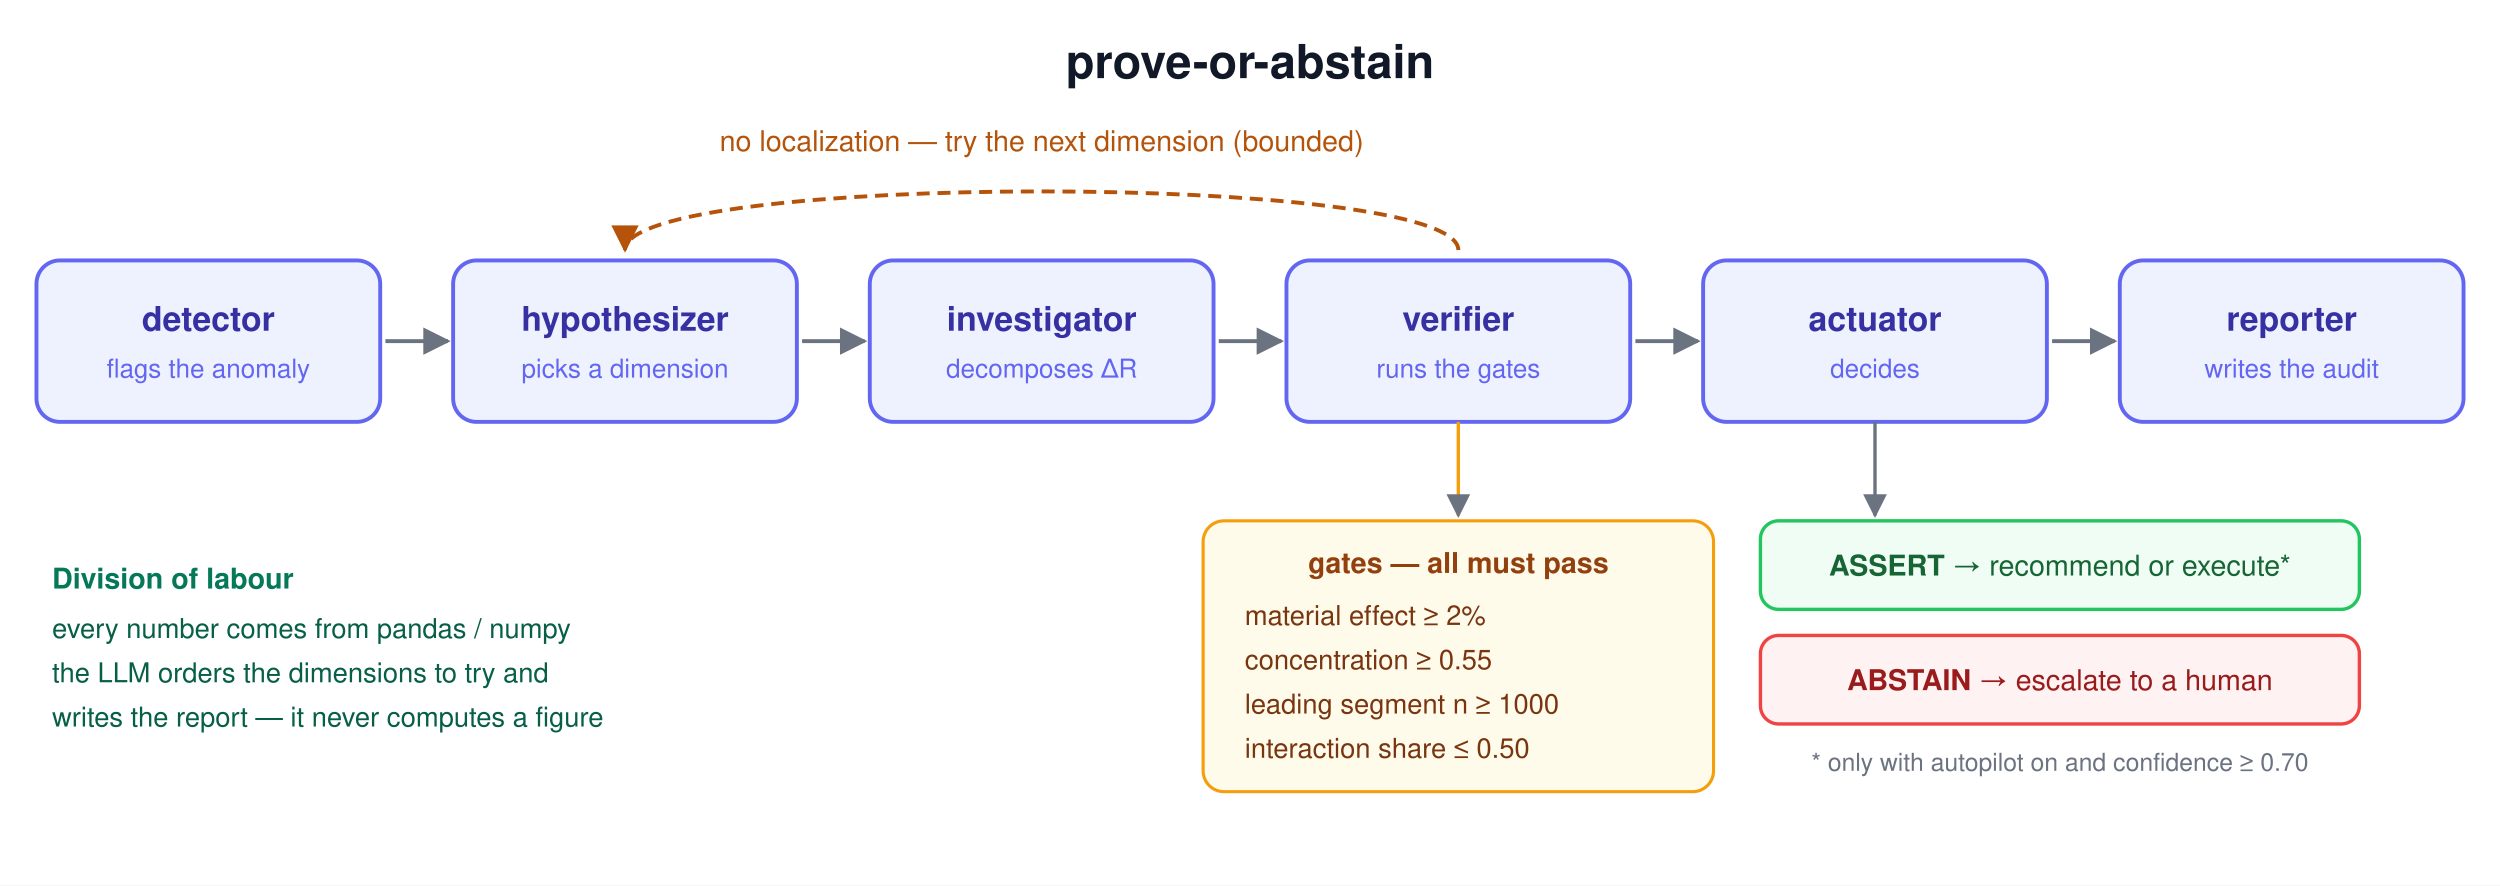
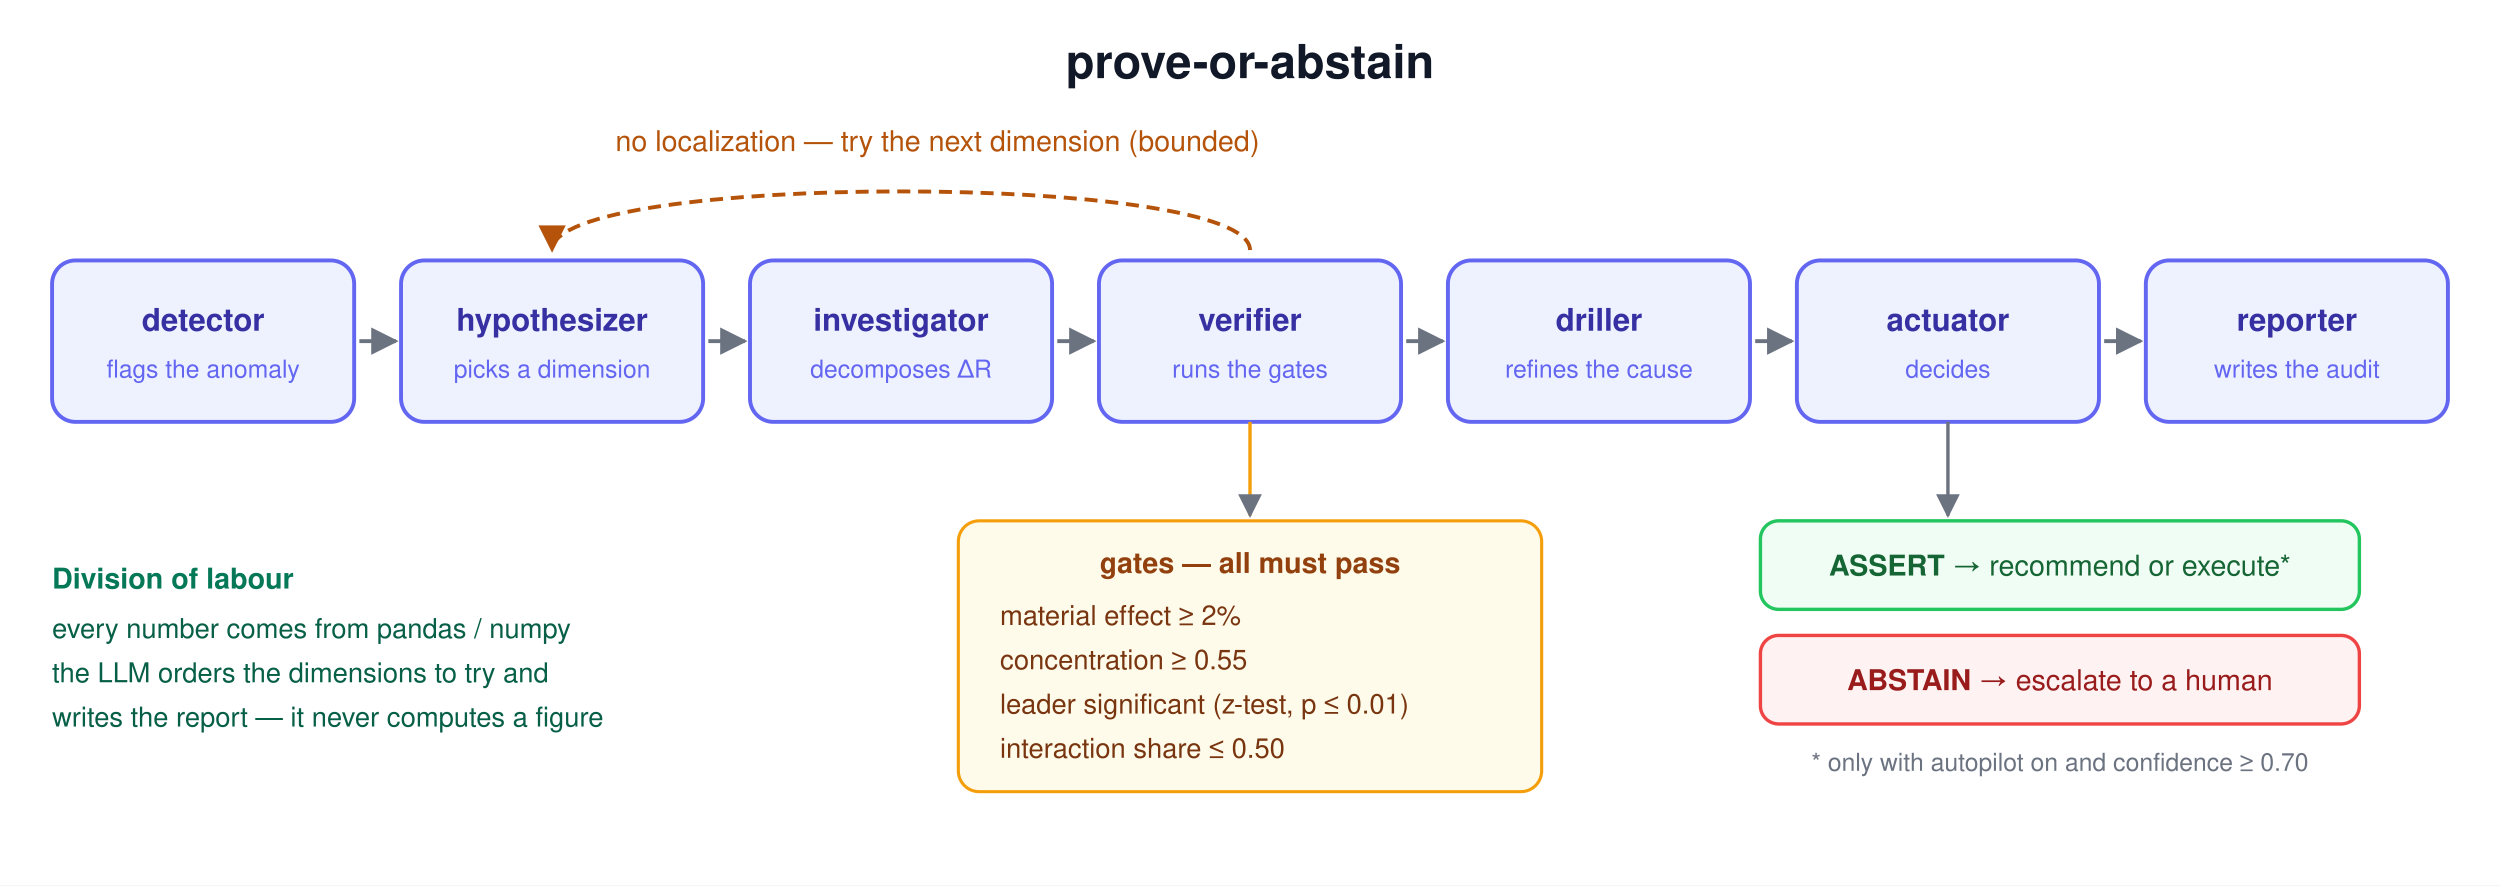
<svg xmlns="http://www.w3.org/2000/svg" viewBox="0 0 960 340" font-family="Helvetica, Arial, sans-serif">
  <defs>
    <marker id="arrow" viewBox="0 0 10 10" refX="9" refY="5" markerWidth="7" markerHeight="7" orient="auto-start-reverse">
      <path d="M0,0 L10,5 L0,10 z" fill="#6b7280" />
    </marker>
    <marker id="arrowLoop" viewBox="0 0 10 10" refX="9" refY="5" markerWidth="7" markerHeight="7" orient="auto-start-reverse">
      <path d="M0,0 L10,5 L0,10 z" fill="#b45309" />
    </marker>
  </defs>
  <rect x="0" y="0" width="960" height="340" fill="#ffffff" />
  <text x="480" y="30" text-anchor="middle" font-size="18" font-weight="700" fill="#111827">prove-or-abstain</text>
-   <text x="400" y="58" text-anchor="middle" font-size="11" fill="#b45309">no localization — try the next dimension (bounded)</text>
-   <path d="M 560 96 C 560 66, 240 66, 240 96" fill="none" stroke="#b45309" stroke-width="1.5" stroke-dasharray="5,3" marker-end="url(#arrowLoop)" />
-   <g font-size="13">
-     <rect x="14" y="100" width="132" height="62" rx="9" fill="#eef2ff" stroke="#6366f1" stroke-width="1.5" />
-     <text x="80" y="127" text-anchor="middle" font-weight="700" fill="#3730a3">detector</text>
-     <text x="80" y="145" text-anchor="middle" font-size="10" fill="#6366f1">flags the anomaly</text>
-     <rect x="174" y="100" width="132" height="62" rx="9" fill="#eef2ff" stroke="#6366f1" stroke-width="1.5" />
-     <text x="240" y="127" text-anchor="middle" font-weight="700" fill="#3730a3">hypothesizer</text>
-     <text x="240" y="145" text-anchor="middle" font-size="10" fill="#6366f1">picks a dimension</text>
-     <rect x="334" y="100" width="132" height="62" rx="9" fill="#eef2ff" stroke="#6366f1" stroke-width="1.5" />
-     <text x="400" y="127" text-anchor="middle" font-weight="700" fill="#3730a3">investigator</text>
-     <text x="400" y="145" text-anchor="middle" font-size="10" fill="#6366f1">decomposes ΔR</text>
-     <rect x="494" y="100" width="132" height="62" rx="9" fill="#eef2ff" stroke="#6366f1" stroke-width="1.5" />
-     <text x="560" y="127" text-anchor="middle" font-weight="700" fill="#3730a3">verifier</text>
-     <text x="560" y="145" text-anchor="middle" font-size="10" fill="#6366f1">runs the gates</text>
-     <rect x="654" y="100" width="132" height="62" rx="9" fill="#eef2ff" stroke="#6366f1" stroke-width="1.5" />
-     <text x="720" y="127" text-anchor="middle" font-weight="700" fill="#3730a3">actuator</text>
-     <text x="720" y="145" text-anchor="middle" font-size="10" fill="#6366f1">decides</text>
-     <rect x="814" y="100" width="132" height="62" rx="9" fill="#eef2ff" stroke="#6366f1" stroke-width="1.5" />
-     <text x="880" y="127" text-anchor="middle" font-weight="700" fill="#3730a3">reporter</text>
-     <text x="880" y="145" text-anchor="middle" font-size="10" fill="#6366f1">writes the audit</text>
-     <line x1="148" y1="131" x2="172" y2="131" stroke="#6b7280" stroke-width="1.5" marker-end="url(#arrow)" />
-     <line x1="308" y1="131" x2="332" y2="131" stroke="#6b7280" stroke-width="1.5" marker-end="url(#arrow)" />
-     <line x1="468" y1="131" x2="492" y2="131" stroke="#6b7280" stroke-width="1.5" marker-end="url(#arrow)" />
-     <line x1="628" y1="131" x2="652" y2="131" stroke="#6b7280" stroke-width="1.5" marker-end="url(#arrow)" />
-     <line x1="788" y1="131" x2="812" y2="131" stroke="#6b7280" stroke-width="1.5" marker-end="url(#arrow)" />
+   <text x="360" y="58" text-anchor="middle" font-size="11" fill="#b45309">no localization — try the next dimension (bounded)</text>
+   <path d="M 480 96 C 480 66, 212 66, 212 96" fill="none" stroke="#b45309" stroke-width="1.5" stroke-dasharray="5,3" marker-end="url(#arrowLoop)" />
+   <g font-size="12">
+     <rect x="20" y="100" width="116" height="62" rx="9" fill="#eef2ff" stroke="#6366f1" stroke-width="1.5" />
+     <text x="78" y="127" text-anchor="middle" font-weight="700" fill="#3730a3">detector</text>
+     <text x="78" y="145" text-anchor="middle" font-size="9.5" fill="#6366f1">flags the anomaly</text>
+     <rect x="154" y="100" width="116" height="62" rx="9" fill="#eef2ff" stroke="#6366f1" stroke-width="1.5" />
+     <text x="212" y="127" text-anchor="middle" font-weight="700" fill="#3730a3">hypothesizer</text>
+     <text x="212" y="145" text-anchor="middle" font-size="9.5" fill="#6366f1">picks a dimension</text>
+     <rect x="288" y="100" width="116" height="62" rx="9" fill="#eef2ff" stroke="#6366f1" stroke-width="1.5" />
+     <text x="346" y="127" text-anchor="middle" font-weight="700" fill="#3730a3">investigator</text>
+     <text x="346" y="145" text-anchor="middle" font-size="9.5" fill="#6366f1">decomposes ΔR</text>
+     <rect x="422" y="100" width="116" height="62" rx="9" fill="#eef2ff" stroke="#6366f1" stroke-width="1.5" />
+     <text x="480" y="127" text-anchor="middle" font-weight="700" fill="#3730a3">verifier</text>
+     <text x="480" y="145" text-anchor="middle" font-size="9.5" fill="#6366f1">runs the gates</text>
+     <rect x="556" y="100" width="116" height="62" rx="9" fill="#eef2ff" stroke="#6366f1" stroke-width="1.5" />
+     <text x="614" y="127" text-anchor="middle" font-weight="700" fill="#3730a3">driller</text>
+     <text x="614" y="145" text-anchor="middle" font-size="9.5" fill="#6366f1">refines the cause</text>
+     <rect x="690" y="100" width="116" height="62" rx="9" fill="#eef2ff" stroke="#6366f1" stroke-width="1.5" />
+     <text x="748" y="127" text-anchor="middle" font-weight="700" fill="#3730a3">actuator</text>
+     <text x="748" y="145" text-anchor="middle" font-size="9.5" fill="#6366f1">decides</text>
+     <rect x="824" y="100" width="116" height="62" rx="9" fill="#eef2ff" stroke="#6366f1" stroke-width="1.5" />
+     <text x="882" y="127" text-anchor="middle" font-weight="700" fill="#3730a3">reporter</text>
+     <text x="882" y="145" text-anchor="middle" font-size="9.5" fill="#6366f1">writes the audit</text>
+     <line x1="138" y1="131" x2="152" y2="131" stroke="#6b7280" stroke-width="1.5" marker-end="url(#arrow)" />
+     <line x1="272" y1="131" x2="286" y2="131" stroke="#6b7280" stroke-width="1.5" marker-end="url(#arrow)" />
+     <line x1="406" y1="131" x2="420" y2="131" stroke="#6b7280" stroke-width="1.5" marker-end="url(#arrow)" />
+     <line x1="540" y1="131" x2="554" y2="131" stroke="#6b7280" stroke-width="1.5" marker-end="url(#arrow)" />
+     <line x1="674" y1="131" x2="688" y2="131" stroke="#6b7280" stroke-width="1.5" marker-end="url(#arrow)" />
+     <line x1="808" y1="131" x2="822" y2="131" stroke="#6b7280" stroke-width="1.5" marker-end="url(#arrow)" />
  </g>
-   <line x1="560" y1="162" x2="560" y2="198" stroke="#f59e0b" stroke-width="1.3" marker-end="url(#arrow)" />
-   <rect x="462" y="200" width="196" height="104" rx="8" fill="#fffbeb" stroke="#f59e0b" stroke-width="1.2" />
-   <text x="560" y="220" text-anchor="middle" font-size="11" font-weight="700" fill="#92400e">gates — all must pass</text>
-   <text x="478" y="240" font-size="10.5" fill="#78350f">material effect ≥ 2%</text>
-   <text x="478" y="257" font-size="10.5" fill="#78350f">concentration ≥ 0.55</text>
-   <text x="478" y="274" font-size="10.5" fill="#78350f">leading segment n ≥ 1000</text>
-   <text x="478" y="291" font-size="10.5" fill="#78350f">interaction share ≤ 0.50</text>
-   <line x1="720" y1="162" x2="720" y2="198" stroke="#6b7280" stroke-width="1.3" marker-end="url(#arrow)" />
+   <line x1="480" y1="162" x2="480" y2="198" stroke="#f59e0b" stroke-width="1.3" marker-end="url(#arrow)" />
+   <rect x="368" y="200" width="224" height="104" rx="8" fill="#fffbeb" stroke="#f59e0b" stroke-width="1.2" />
+   <text x="480" y="220" text-anchor="middle" font-size="11" font-weight="700" fill="#92400e">gates — all must pass</text>
+   <text x="384" y="240" font-size="10.5" fill="#78350f">material effect ≥ 2%</text>
+   <text x="384" y="257" font-size="10.5" fill="#78350f">concentration ≥ 0.55</text>
+   <text x="384" y="274" font-size="10.5" fill="#78350f">leader significant (z-test, p ≤ 0.01)</text>
+   <text x="384" y="291" font-size="10.5" fill="#78350f">interaction share ≤ 0.50</text>
+   <line x1="748" y1="162" x2="748" y2="198" stroke="#6b7280" stroke-width="1.3" marker-end="url(#arrow)" />
  <rect x="676" y="200" width="230" height="34" rx="7" fill="#f0fdf4" stroke="#22c55e" stroke-width="1.3" />
  <text x="791" y="221" text-anchor="middle" font-size="11" fill="#166534">
    <tspan font-weight="700">ASSERT</tspan> → recommend or execute*</text>
  <rect x="676" y="244" width="230" height="34" rx="7" fill="#fef2f2" stroke="#ef4444" stroke-width="1.3" />
  <text x="791" y="265" text-anchor="middle" font-size="11" fill="#991b1b">
    <tspan font-weight="700">ABSTAIN</tspan> → escalate to a human</text>
  <text x="791" y="296" text-anchor="middle" font-size="9.5" fill="#6b7280">* only with autopilot on and confidence ≥ 0.70</text>
  <text x="20" y="226" font-size="11" fill="#047857" font-weight="700">Division of labour</text>
  <text x="20" y="245" font-size="10.5" fill="#065f46">every number comes from pandas / numpy</text>
  <text x="20" y="262" font-size="10.5" fill="#065f46">the LLM orders the dimensions to try and</text>
  <text x="20" y="279" font-size="10.5" fill="#065f46">writes the report — it never computes a figure</text>
</svg>
